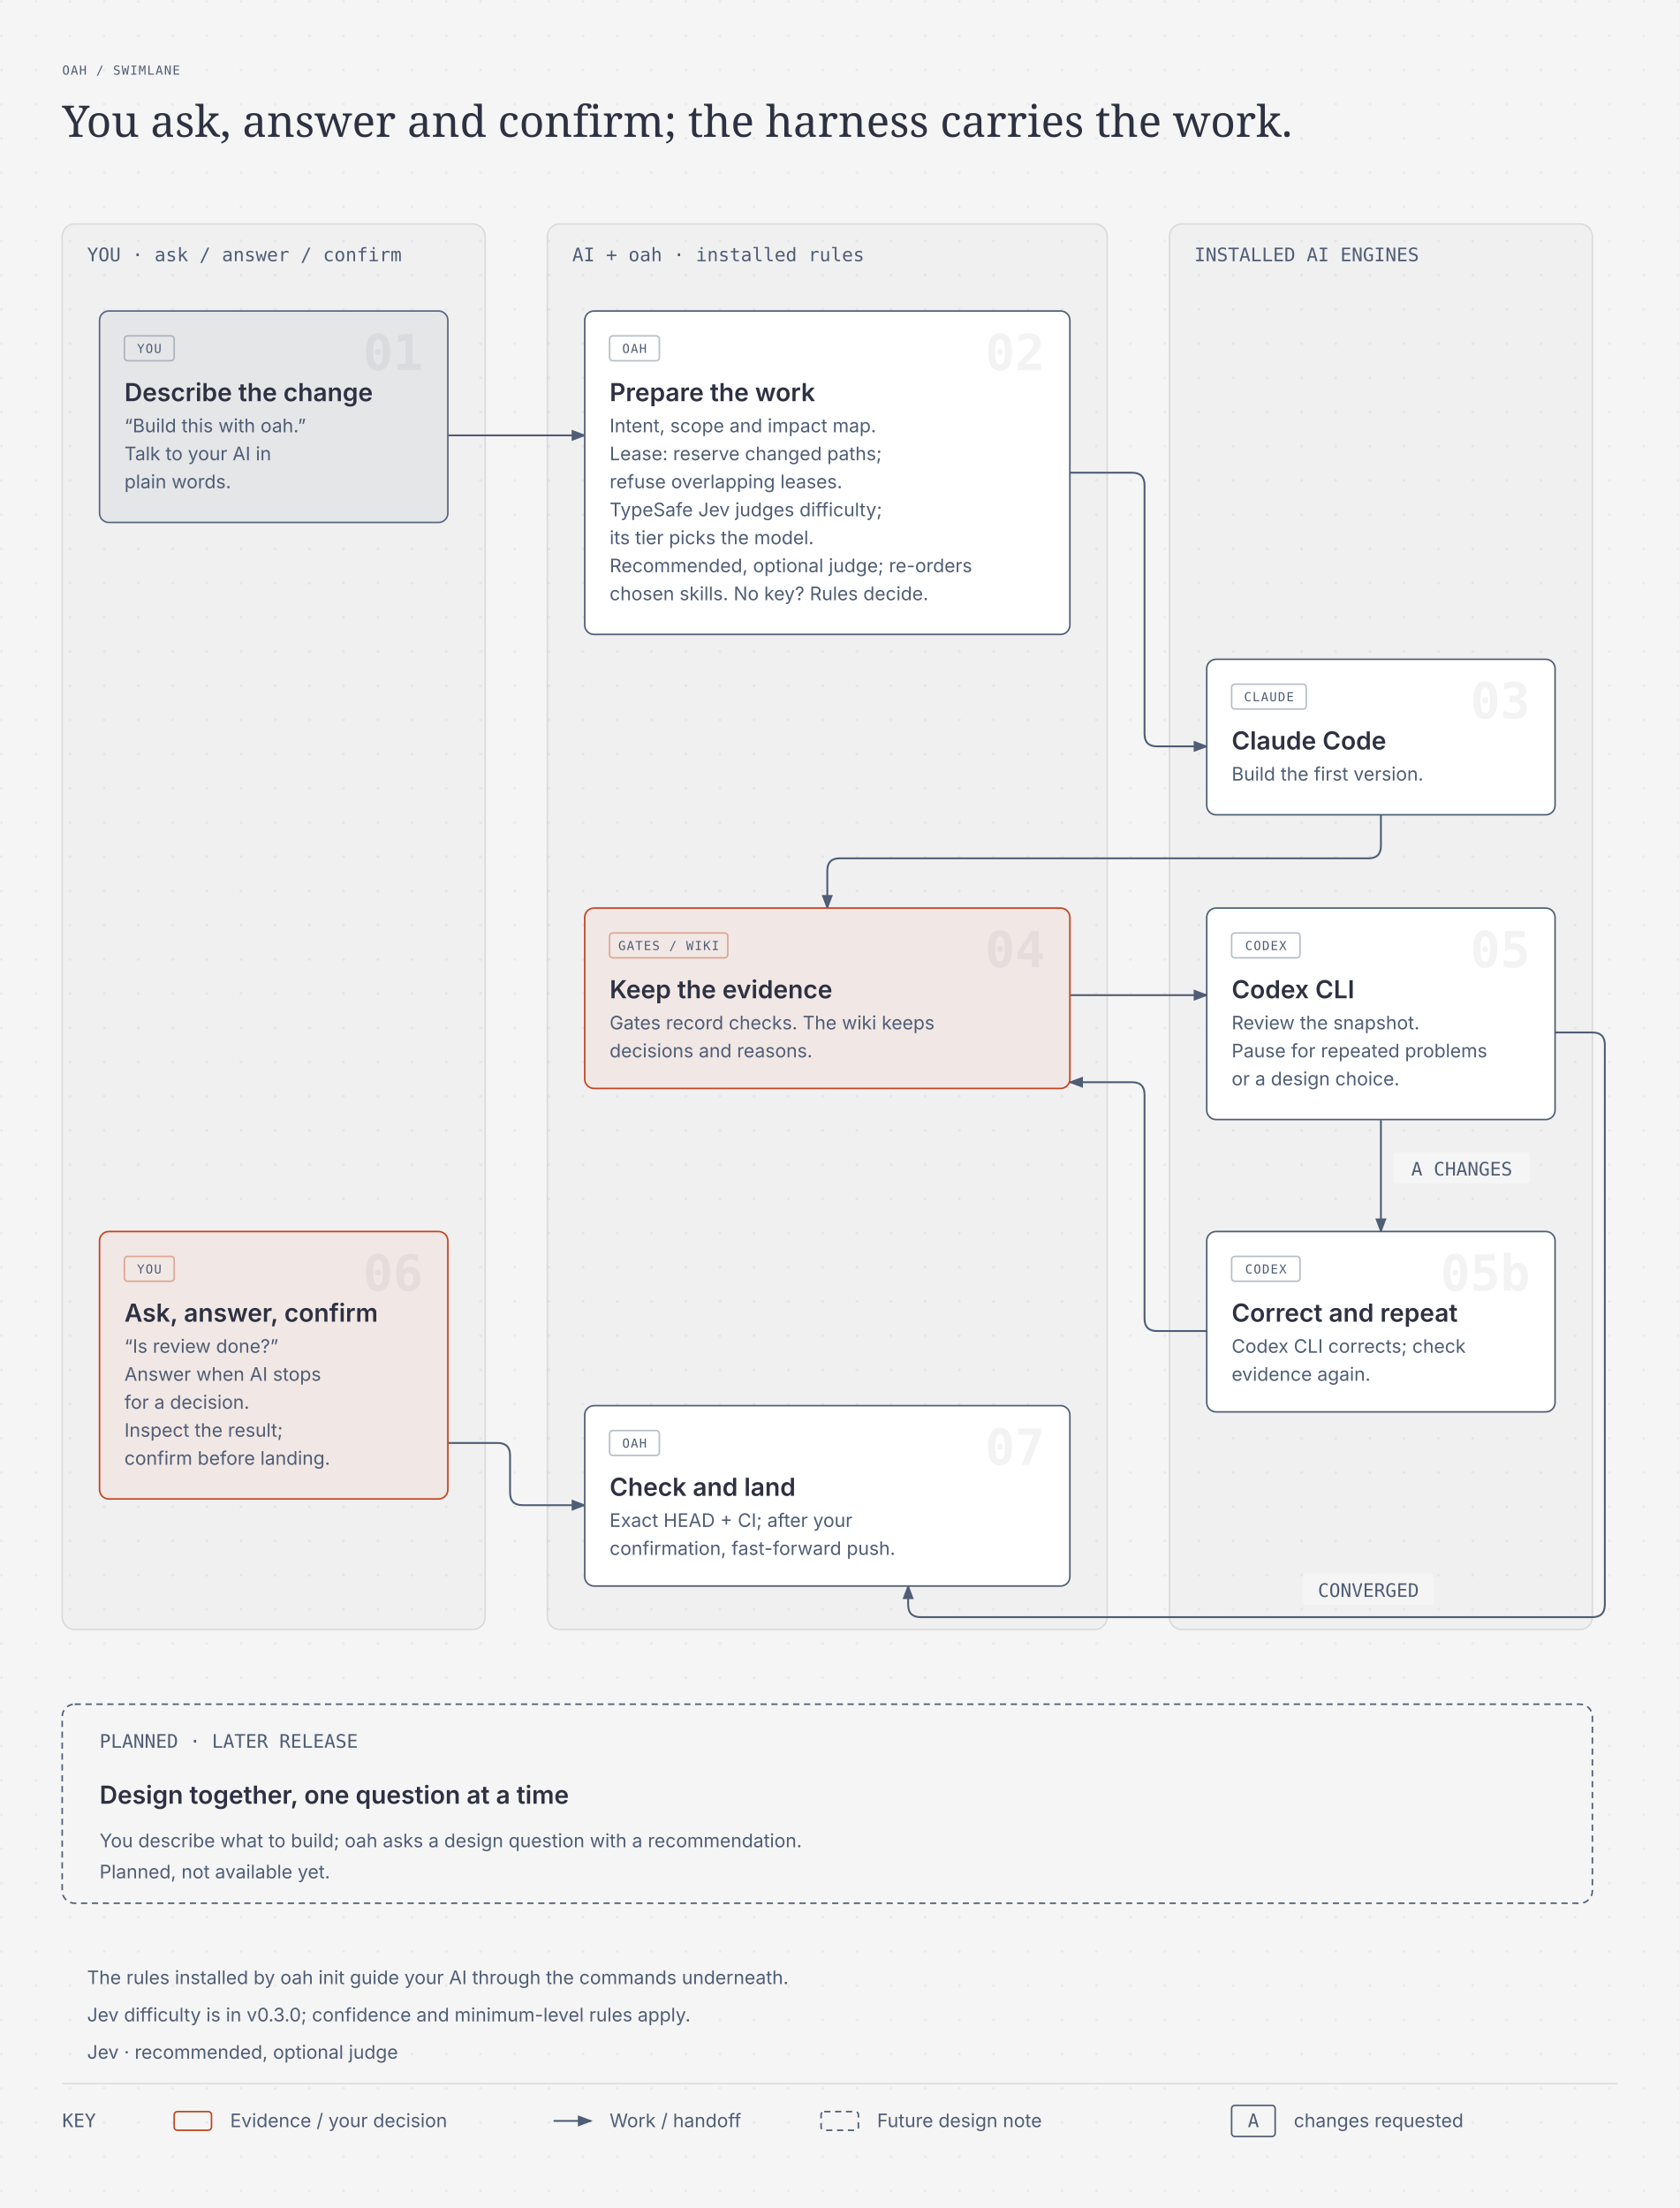
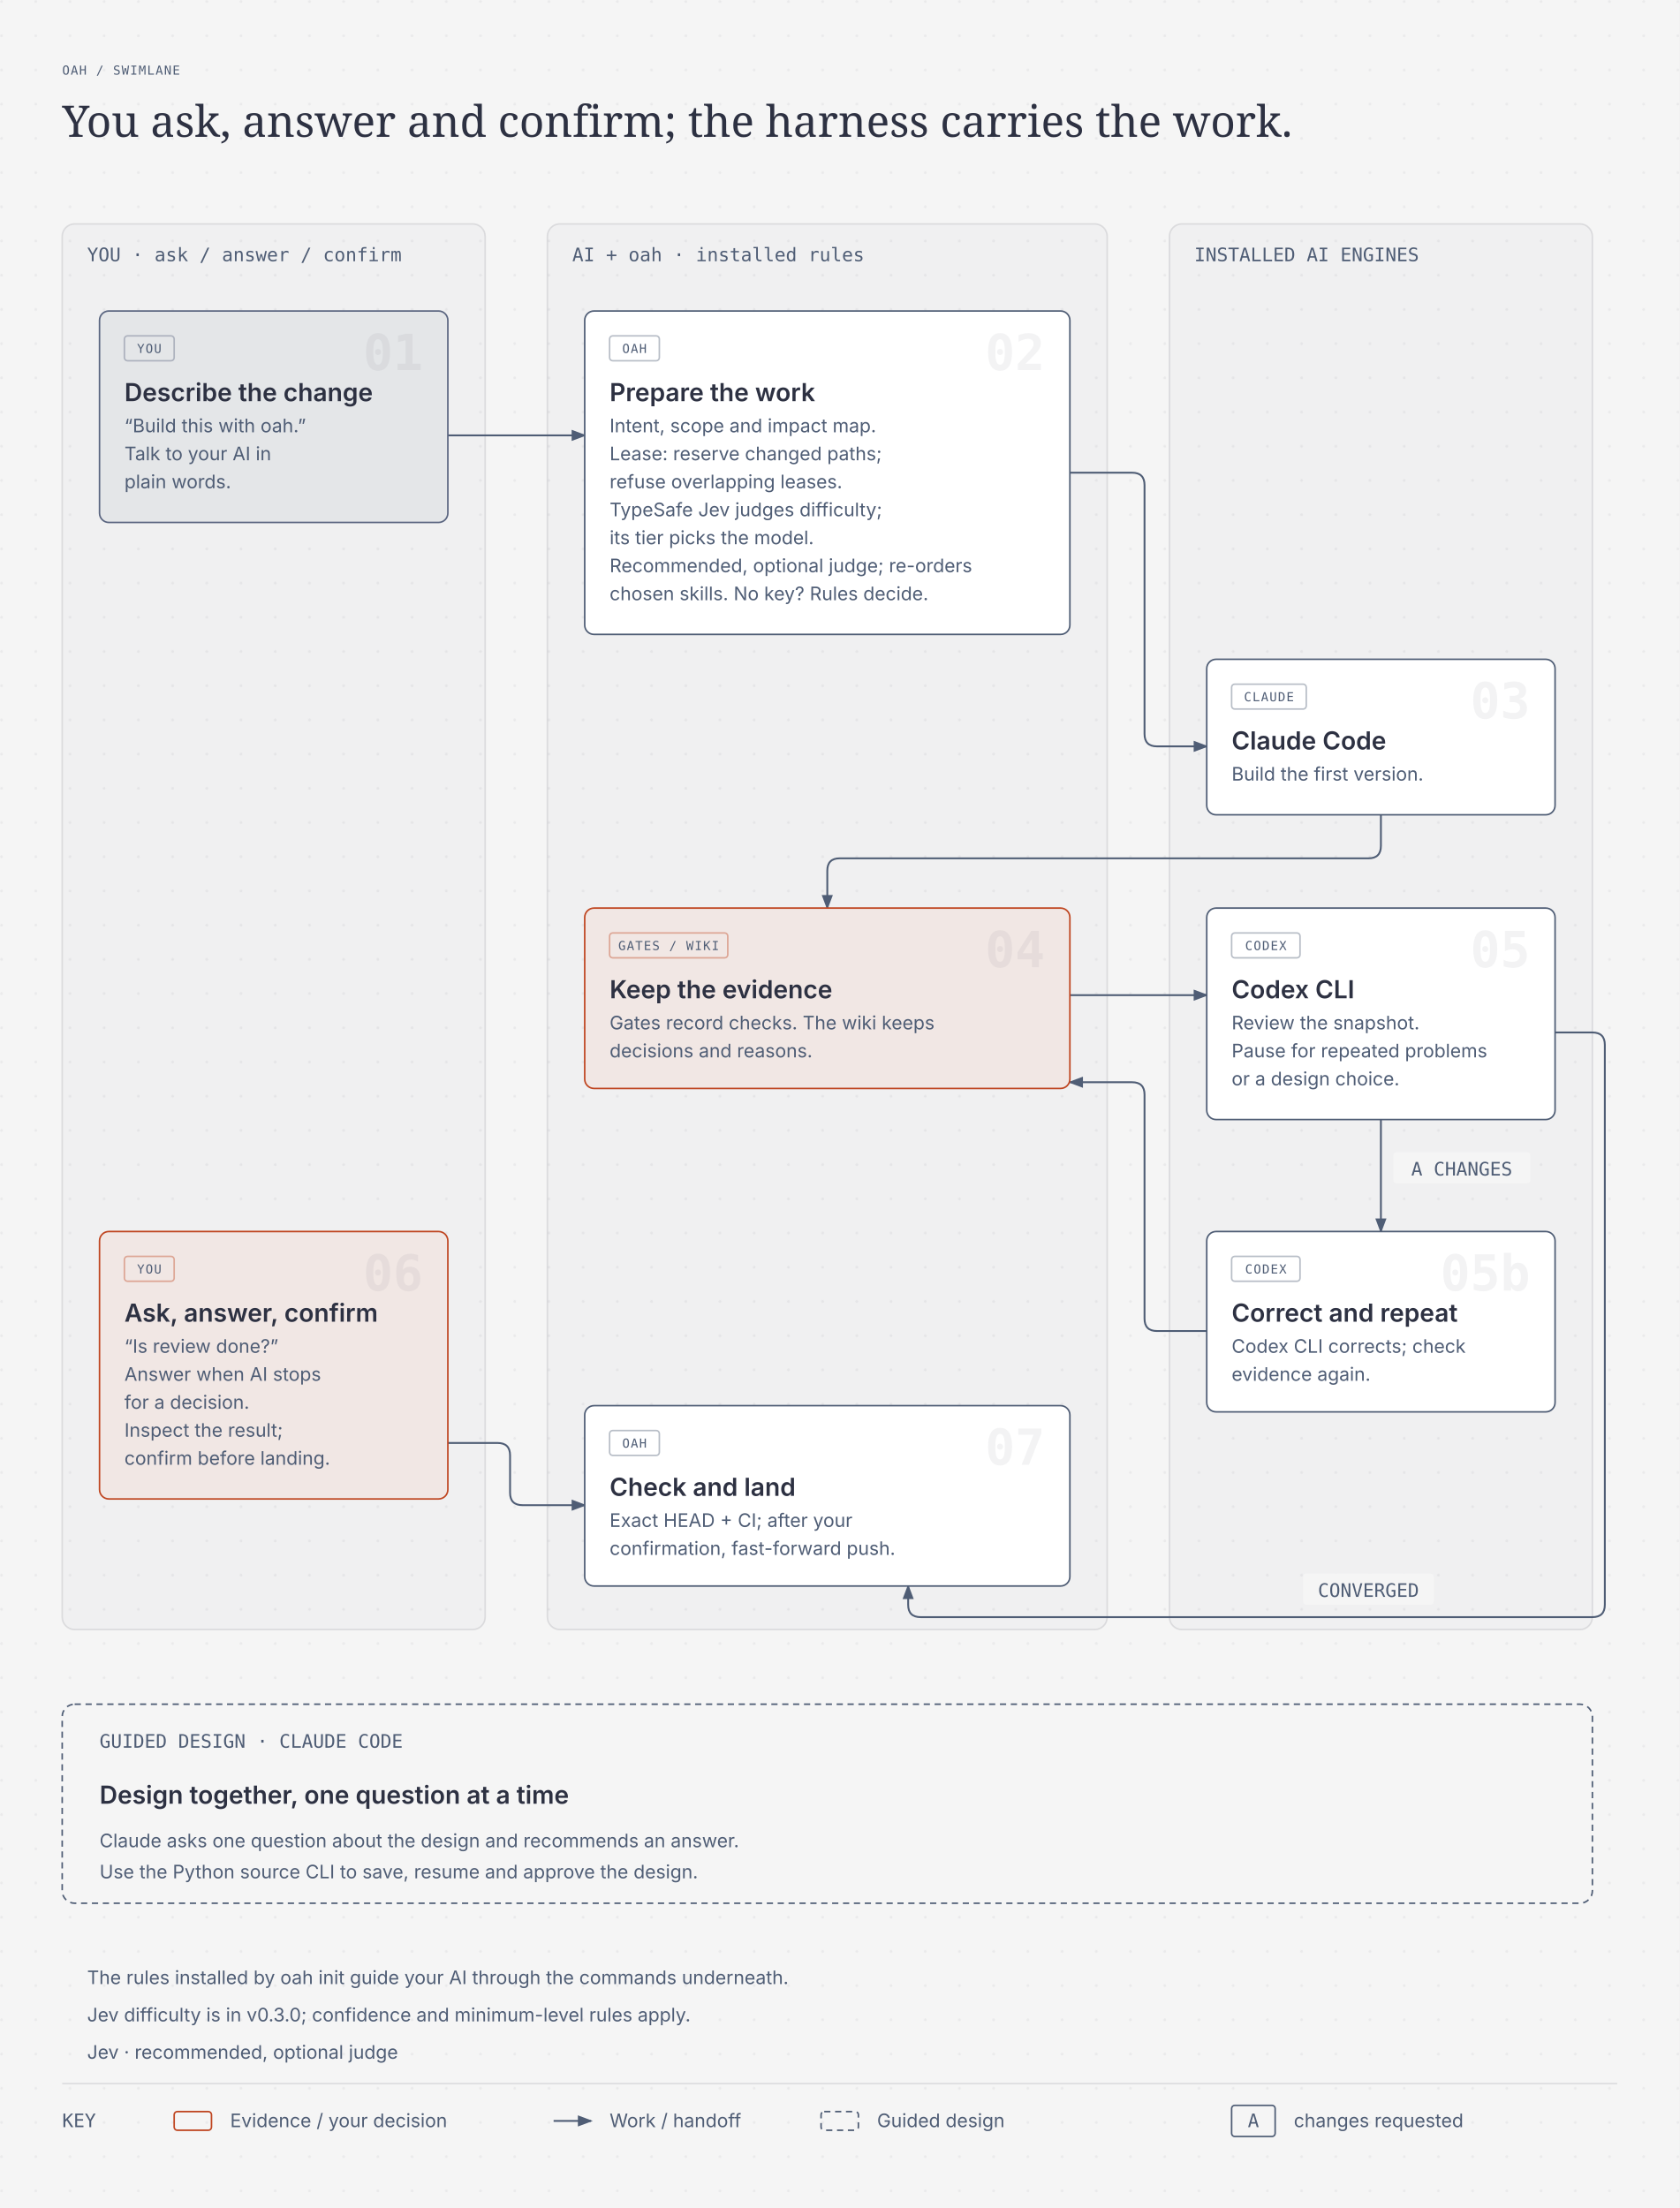
<svg xmlns="http://www.w3.org/2000/svg" viewBox="0 0 1080 1420" role="img" aria-labelledby="how-it-works-light-title how-it-works-light-desc" data-diagram-type="Swimlane" data-size="fit" id="how-it-works-light-root">
  <defs>
    <style>#how-it-works-light-root { font-family: "Geist", system-ui, -apple-system, "Segoe UI", sans-serif; color: #2d3142; }
      #how-it-works-light-root .diagram-container { width: 100%; overflow-x: auto; }
      #how-it-works-light-root text { font-family: "Geist", system-ui, -apple-system, "Segoe UI", sans-serif; fill: #2d3142; }
      #how-it-works-light-root .title { font-family: "Instrument Serif", Georgia, serif; font-size: 28px; font-weight: 400; }
      #how-it-works-light-root .node { font-size: 16px; font-weight: 600; }
      #how-it-works-light-root .sub { font-family: "Geist", system-ui, -apple-system, "Segoe UI", sans-serif; font-size: 12px; font-weight: 400; fill: #4f5d75; }
      #how-it-works-light-root .technical { font-family: "Geist Mono", ui-monospace, "SFMono-Regular", Consolas, monospace; }
      #how-it-works-light-root .label { font-size: 12px; font-family: "Geist Mono", ui-monospace, "SFMono-Regular", Consolas, monospace; font-weight: 400; fill: #4f5d75; }
      #how-it-works-light-root .prose { font-size: 12px; font-weight: 400; fill: #4f5d75; }
      #how-it-works-light-root .zone-label { font-size: 12px; font-family: "Geist Mono", ui-monospace, "SFMono-Regular", Consolas, monospace; font-weight: 500; fill: #4f5d75; }
      #how-it-works-light-root .arrow-label { font-size: 12px; font-family: "Geist Mono", ui-monospace, "SFMono-Regular", Consolas, monospace; font-weight: 400; fill: #4f5d75; }
      #how-it-works-light-root .tag { font-family: "Geist Mono", ui-monospace, "SFMono-Regular", Consolas, monospace; font-size: 8px; font-weight: 500; letter-spacing: .08em; fill: #4f5d75; }
      #how-it-works-light-root .ghost { font-family: "Geist Mono", ui-monospace, "SFMono-Regular", Consolas, monospace; font-size: 32px; font-weight: 600; fill: #2d3142; opacity: .06; }
      @media print {
#how-it-works-light-root .diagram-container { overflow-x: visible; }
}</style>
    <pattern id="how-it-works-light-dots" width="22" height="22" patternUnits="userSpaceOnUse">
      <circle cx="1" cy="1" r="0.9" fill="#2d3142" fill-opacity=".10" />
    </pattern>
    <marker id="how-it-works-light-arrow" markerWidth="8" markerHeight="6" refX="7" refY="3" orient="auto">
      <polygon points="0 0, 8 3, 0 6" fill="#4f5d75" />
    </marker>
    <marker id="how-it-works-light-arrow-accent" markerWidth="8" markerHeight="6" refX="7" refY="3" orient="auto">
      <polygon points="0 0, 8 3, 0 6" fill="#bf4520" />
    </marker>
    <marker id="how-it-works-light-arrow-link" markerWidth="8" markerHeight="6" refX="7" refY="3" orient="auto">
      <polygon points="0 0, 8 3, 0 6" fill="#2e5aa8" />
    </marker>
  </defs>
  <rect width="1080" height="1420" fill="#f5f5f5" />
  <rect width="1080" height="1420" fill="url(#how-it-works-light-dots)" opacity=".55" />
  <text x="40" y="48" class="tag" text-anchor="start">OAH / SWIMLANE</text>
  <text x="40" y="88" class="title" text-anchor="start">You ask, answer and confirm; the harness carries the work.</text>
  <rect x="40" y="144" width="272" height="904" rx="8" fill="#2d3142" stroke="#2d3142" stroke-width="1" fill-opacity=".02" stroke-opacity=".12" />
  <text x="56" y="168" class="zone-label" text-anchor="start">YOU · ask / answer / confirm</text>
  <rect x="352" y="144" width="360" height="904" rx="8" fill="#2d3142" stroke="#2d3142" stroke-width="1" fill-opacity=".02" stroke-opacity=".12" />
  <text x="368" y="168" class="zone-label" text-anchor="start">AI + oah · installed rules</text>
  <rect x="752" y="144" width="272" height="904" rx="8" fill="#2d3142" stroke="#2d3142" stroke-width="1" fill-opacity=".02" stroke-opacity=".12" />
  <text x="768" y="168" class="zone-label" text-anchor="start">INSTALLED AI ENGINES</text>
  <rect x="40" y="1096" width="984" height="128" rx="8" fill="#f5f5f5" stroke="#4f5d75" stroke-width="1" stroke-dasharray="4,3" />
-   <text x="64" y="1124" class="label" text-anchor="start">PLANNED · LATER RELEASE</text>
+   <text x="64" y="1124" class="label" text-anchor="start">GUIDED DESIGN · CLAUDE CODE</text>
  <text x="64" y="1160" class="node" text-anchor="start">Design together, one question at a time</text>
-   <text x="64" y="1188" class="prose" text-anchor="start">You describe what to build; oah asks a design question with a recommendation.</text>
-   <text x="64" y="1208" class="prose" text-anchor="start">Planned, not available yet.</text>
+   <text x="64" y="1188" class="prose" text-anchor="start">Claude asks one question about the design and recommends an answer.</text>
+   <text x="64" y="1208" class="prose" text-anchor="start">Use the Python source CLI to save, resume and approve the design.</text>
  <path d="M 288,280 L 376,280" data-edge-id="h1" data-from="request" data-to="prepare" data-label="" fill="none" stroke="#4f5d75" stroke-width="1.2" marker-end="url(#how-it-works-light-arrow)" />
  <path d="M 688,304 L 728,304 Q 736,304 736,312 L 736,472 Q 736,480 744,480 L 776,480" data-edge-id="h2" data-from="prepare" data-to="build" data-label="" fill="none" stroke="#4f5d75" stroke-width="1.2" marker-end="url(#how-it-works-light-arrow)" />
  <path d="M 888,524 L 888,544 Q 888,552 880,552 L 540,552 Q 532,552 532,560 L 532,584" data-edge-id="h3" data-from="build" data-to="evidence" data-label="" fill="none" stroke="#4f5d75" stroke-width="1.2" marker-end="url(#how-it-works-light-arrow)" />
  <path d="M 688,640 L 776,640" data-edge-id="h4" data-from="evidence" data-to="review" data-label="" fill="none" stroke="#4f5d75" stroke-width="1.2" marker-end="url(#how-it-works-light-arrow)" />
  <path d="M 888,720 L 888,792" data-edge-id="h5" data-from="review" data-to="fix" data-label="CHANGES" fill="none" stroke="#4f5d75" stroke-width="1.2" marker-end="url(#how-it-works-light-arrow)" />
  <path d="M 776,856 L 744,856 Q 736,856 736,848 L 736,704 Q 736,696 728,696 L 688,696" data-edge-id="h6" data-from="fix" data-to="evidence" data-label="" fill="none" stroke="#4f5d75" stroke-width="1.2" marker-end="url(#how-it-works-light-arrow)" />
  <path d="M 1000,664 L 1024,664 Q 1032,664 1032,672 L 1032,1032 Q 1032,1040 1024,1040 L 592,1040 Q 584,1040 584,1032 L 584,1020" data-edge-id="h7" data-from="review" data-to="land" data-label="CONVERGED" fill="none" stroke="#4f5d75" stroke-width="1.2" marker-end="url(#how-it-works-light-arrow)" />
  <path d="M 288,928 L 320,928 Q 328,928 328,936 L 328,960 Q 328,968 336,968 L 376,968" data-edge-id="h8" data-from="confirm" data-to="land" data-label="" fill="none" stroke="#4f5d75" stroke-width="1.2" marker-end="url(#how-it-works-light-arrow)" />
  <rect x="896" y="741" width="88" height="20" rx="2" fill="#f5f5f5" />
  <text x="940" y="756" class="arrow-label" text-anchor="middle">A CHANGES</text>
  <rect x="838" y="1012" width="84" height="20" rx="2" fill="#f5f5f5" />
  <text x="880" y="1027" class="arrow-label" text-anchor="middle">CONVERGED</text>
  <g data-node-id="request" data-source-label="Describe the change “Build this with oah.” Talk to your AI in plain words.">
    <rect x="64" y="200" width="224" height="136" rx="6" fill="#f5f5f5" />
    <rect x="64" y="200" width="224" height="136" rx="6" fill="#4f5d75" stroke="#5a6580" stroke-width="1" fill-opacity=".10" />
    <g aria-hidden="true">
      <rect x="80" y="216" width="32" height="16" rx="2" fill="none" stroke="#5a6580" stroke-width="1" stroke-opacity=".4" />
      <text x="96" y="227" class="tag" text-anchor="middle">YOU</text>
      <text x="272" y="238" class="ghost" text-anchor="end">01</text>
    </g>
    <text x="80" y="258" class="node" text-anchor="start">Describe the change</text>
    <text x="80" y="278" class="sub" text-anchor="start">“Build this with oah.”</text>
    <text x="80" y="296" class="sub" text-anchor="start">Talk to your AI in</text>
    <text x="80" y="314" class="sub" text-anchor="start">plain words.</text>
  </g>
  <g data-node-id="prepare" data-source-label="Prepare the work Intent, scope and impact map. Lease: reserve changed paths; refuse overlapping leases. TypeSafe Jev judges difficulty; its tier picks the model. Recommended, optional judge; re-orders chosen skills. No key? Rules decide.">
    <rect x="376" y="200" width="312" height="208" rx="6" fill="#f5f5f5" />
    <rect x="376" y="200" width="312" height="208" rx="6" fill="#ffffff" stroke="#4f5d75" stroke-width="1" />
    <g aria-hidden="true">
      <rect x="392" y="216" width="32" height="16" rx="2" fill="none" stroke="#4f5d75" stroke-width="1" stroke-opacity=".4" />
      <text x="408" y="227" class="tag" text-anchor="middle">OAH</text>
      <text x="672" y="238" class="ghost" text-anchor="end">02</text>
    </g>
    <text x="392" text-anchor="start" y="258" class="node">Prepare the work</text>
    <text x="392" text-anchor="start" y="278" class="sub">Intent, scope and impact map.</text>
    <text x="392" text-anchor="start" y="296" class="sub">Lease: reserve changed paths;</text>
    <text x="392" text-anchor="start" y="314" class="sub">refuse overlapping leases.</text>
    <text x="392" text-anchor="start" y="332" class="sub">TypeSafe Jev judges difficulty;</text>
    <text x="392" text-anchor="start" y="350" class="sub">its tier picks the model.</text>
    <text x="392" text-anchor="start" y="368" class="sub">Recommended, optional judge; re-orders</text>
    <text x="392" text-anchor="start" y="386" class="sub">chosen skills. No key? Rules decide.</text>
  </g>
  <g data-node-id="build" data-source-label="Claude Code Build the first version.">
    <rect x="776" y="424" width="224" height="100" rx="6" fill="#f5f5f5" />
    <rect x="776" y="424" width="224" height="100" rx="6" fill="#ffffff" stroke="#4f5d75" stroke-width="1" />
    <g aria-hidden="true">
      <rect x="792" y="440" width="48" height="16" rx="2" fill="none" stroke="#4f5d75" stroke-width="1" stroke-opacity=".4" />
      <text x="816" y="451" class="tag" text-anchor="middle">CLAUDE</text>
      <text x="984" y="462" class="ghost" text-anchor="end">03</text>
    </g>
    <text x="792" y="482" class="node" text-anchor="start">Claude Code</text>
    <text x="792" y="502" class="sub" text-anchor="start">Build the first version.</text>
  </g>
  <g data-node-id="evidence" data-source-label="Keep the evidence Gates record checks. The wiki keeps decisions and reasons.">
    <rect x="376" y="584" width="312" height="116" rx="6" fill="#f5f5f5" />
    <rect x="376" y="584" width="312" height="116" rx="6" fill="#bf4520" stroke="#bf4520" stroke-width="1" fill-opacity=".08" />
    <g aria-hidden="true">
      <rect x="392" y="600" width="76" height="16" rx="2" fill="none" stroke="#bf4520" stroke-width="1" stroke-opacity=".4" />
      <text x="430" y="611" class="tag" text-anchor="middle">GATES / WIKI</text>
      <text x="672" y="622" class="ghost" text-anchor="end">04</text>
    </g>
    <text x="392" y="642" class="node" text-anchor="start">Keep the evidence</text>
    <text x="392" y="662" class="sub" text-anchor="start">Gates record checks. The wiki keeps</text>
    <text x="392" y="680" class="sub" text-anchor="start">decisions and reasons.</text>
  </g>
  <g data-node-id="review" data-source-label="Codex CLI Review the snapshot. Pause for repeated problems or a design choice.">
    <rect x="776" y="584" width="224" height="136" rx="6" fill="#f5f5f5" />
    <rect x="776" y="584" width="224" height="136" rx="6" fill="#ffffff" stroke="#4f5d75" stroke-width="1" />
    <g aria-hidden="true">
      <rect x="792" y="600" width="44" height="16" rx="2" fill="none" stroke="#4f5d75" stroke-width="1" stroke-opacity=".4" />
      <text x="814" y="611" class="tag" text-anchor="middle">CODEX</text>
      <text x="984" y="622" class="ghost" text-anchor="end">05</text>
    </g>
    <text x="792" y="642" class="node" text-anchor="start">Codex CLI</text>
    <text x="792" y="662" class="sub" text-anchor="start">Review the snapshot.</text>
    <text x="792" y="680" class="sub" text-anchor="start">Pause for repeated problems</text>
    <text x="792" y="698" class="sub" text-anchor="start">or a design choice.</text>
  </g>
  <g data-node-id="fix" data-source-label="Correct and repeat Codex CLI corrects; check evidence again.">
    <rect x="776" y="792" width="224" height="116" rx="6" fill="#f5f5f5" />
    <rect x="776" y="792" width="224" height="116" rx="6" fill="#ffffff" stroke="#4f5d75" stroke-width="1" />
    <g aria-hidden="true">
      <rect x="792" y="808" width="44" height="16" rx="2" fill="none" stroke="#4f5d75" stroke-width="1" stroke-opacity=".4" />
      <text x="814" y="819" class="tag" text-anchor="middle">CODEX</text>
      <text x="984" y="830" class="ghost" text-anchor="end">05b</text>
    </g>
    <text x="792" y="850" class="node" text-anchor="start">Correct and repeat</text>
    <text x="792" y="870" class="sub" text-anchor="start">Codex CLI corrects; check</text>
    <text x="792" y="888" class="sub" text-anchor="start">evidence again.</text>
  </g>
  <g data-node-id="confirm" data-source-label="Ask, answer, confirm “Is review done?” Answer when AI stops for a decision. Inspect the result; confirm before landing.">
    <rect x="64" y="792" width="224" height="172" rx="6" fill="#f5f5f5" />
    <rect x="64" y="792" width="224" height="172" rx="6" fill="#bf4520" stroke="#bf4520" stroke-width="1" fill-opacity=".08" />
    <g aria-hidden="true">
      <rect x="80" y="808" width="32" height="16" rx="2" fill="none" stroke="#bf4520" stroke-width="1" stroke-opacity=".4" />
      <text x="96" y="819" class="tag" text-anchor="middle">YOU</text>
      <text x="272" y="830" class="ghost" text-anchor="end">06</text>
    </g>
    <text x="80" y="850" class="node" text-anchor="start">Ask, answer, confirm</text>
    <text x="80" y="870" class="sub" text-anchor="start">“Is review done?”</text>
    <text x="80" y="888" class="sub" text-anchor="start">Answer when AI stops</text>
    <text x="80" y="906" class="sub" text-anchor="start">for a decision.</text>
    <text x="80" y="924" class="sub" text-anchor="start">Inspect the result;</text>
    <text x="80" y="942" class="sub" text-anchor="start">confirm before landing.</text>
  </g>
  <g data-node-id="land" data-source-label="Check and land Exact HEAD + CI; after your confirmation, fast-forward push.">
    <rect x="376" y="904" width="312" height="116" rx="6" fill="#f5f5f5" />
    <rect x="376" y="904" width="312" height="116" rx="6" fill="#ffffff" stroke="#4f5d75" stroke-width="1" />
    <g aria-hidden="true">
      <rect x="392" y="920" width="32" height="16" rx="2" fill="none" stroke="#4f5d75" stroke-width="1" stroke-opacity=".4" />
      <text x="408" y="931" class="tag" text-anchor="middle">OAH</text>
      <text x="672" y="942" class="ghost" text-anchor="end">07</text>
    </g>
    <text x="392" y="962" class="node" text-anchor="start">Check and land</text>
    <text x="392" y="982" class="sub" text-anchor="start">Exact HEAD + CI; after your</text>
    <text x="392" y="1000" class="sub" text-anchor="start">confirmation, fast-forward push.</text>
  </g>
  <text x="56" y="1276" class="prose" text-anchor="start">The rules installed by oah init guide your AI through the commands underneath.</text>
  <text x="56" y="1300" class="prose" text-anchor="start">Jev difficulty is in v0.3.0; confidence and minimum-level rules apply.</text>
  <line x1="40" y1="1340" x2="1040" y2="1340" stroke="#2d3142" stroke-opacity=".12" />
  <text x="40" y="1368" class="zone-label" text-anchor="start">KEY</text>
  <rect x="112" y="1358" width="24" height="12" rx="2" fill="none" stroke="#bf4520" stroke-width="1" />
  <text x="148" y="1368" class="prose" text-anchor="start">Evidence / your decision</text>
  <path d="M 356,1364 h 24" fill="none" stroke="#4f5d75" stroke-width="1.2" marker-end="url(#how-it-works-light-arrow)" />
  <text x="392" y="1368" class="prose" text-anchor="start">Work / handoff</text>
  <rect x="528" y="1358" width="24" height="12" rx="2" fill="none" stroke="#4f5d75" stroke-width="1" stroke-dasharray="4,3" />
-   <text x="564" y="1368" class="prose" text-anchor="start">Future design note</text>
+   <text x="564" y="1368" class="prose" text-anchor="start">Guided design</text>
  <rect x="792" y="1354" width="28" height="20" rx="2" fill="#f5f5f5" stroke="#4f5d75" stroke-width="1" />
  <text x="806" y="1368" class="label" text-anchor="middle">A</text>
  <text x="832" y="1368" class="prose" text-anchor="start">changes requested</text>
  <text x="56" y="1324" class="prose" text-anchor="start">Jev · recommended, optional judge</text>
</svg>
